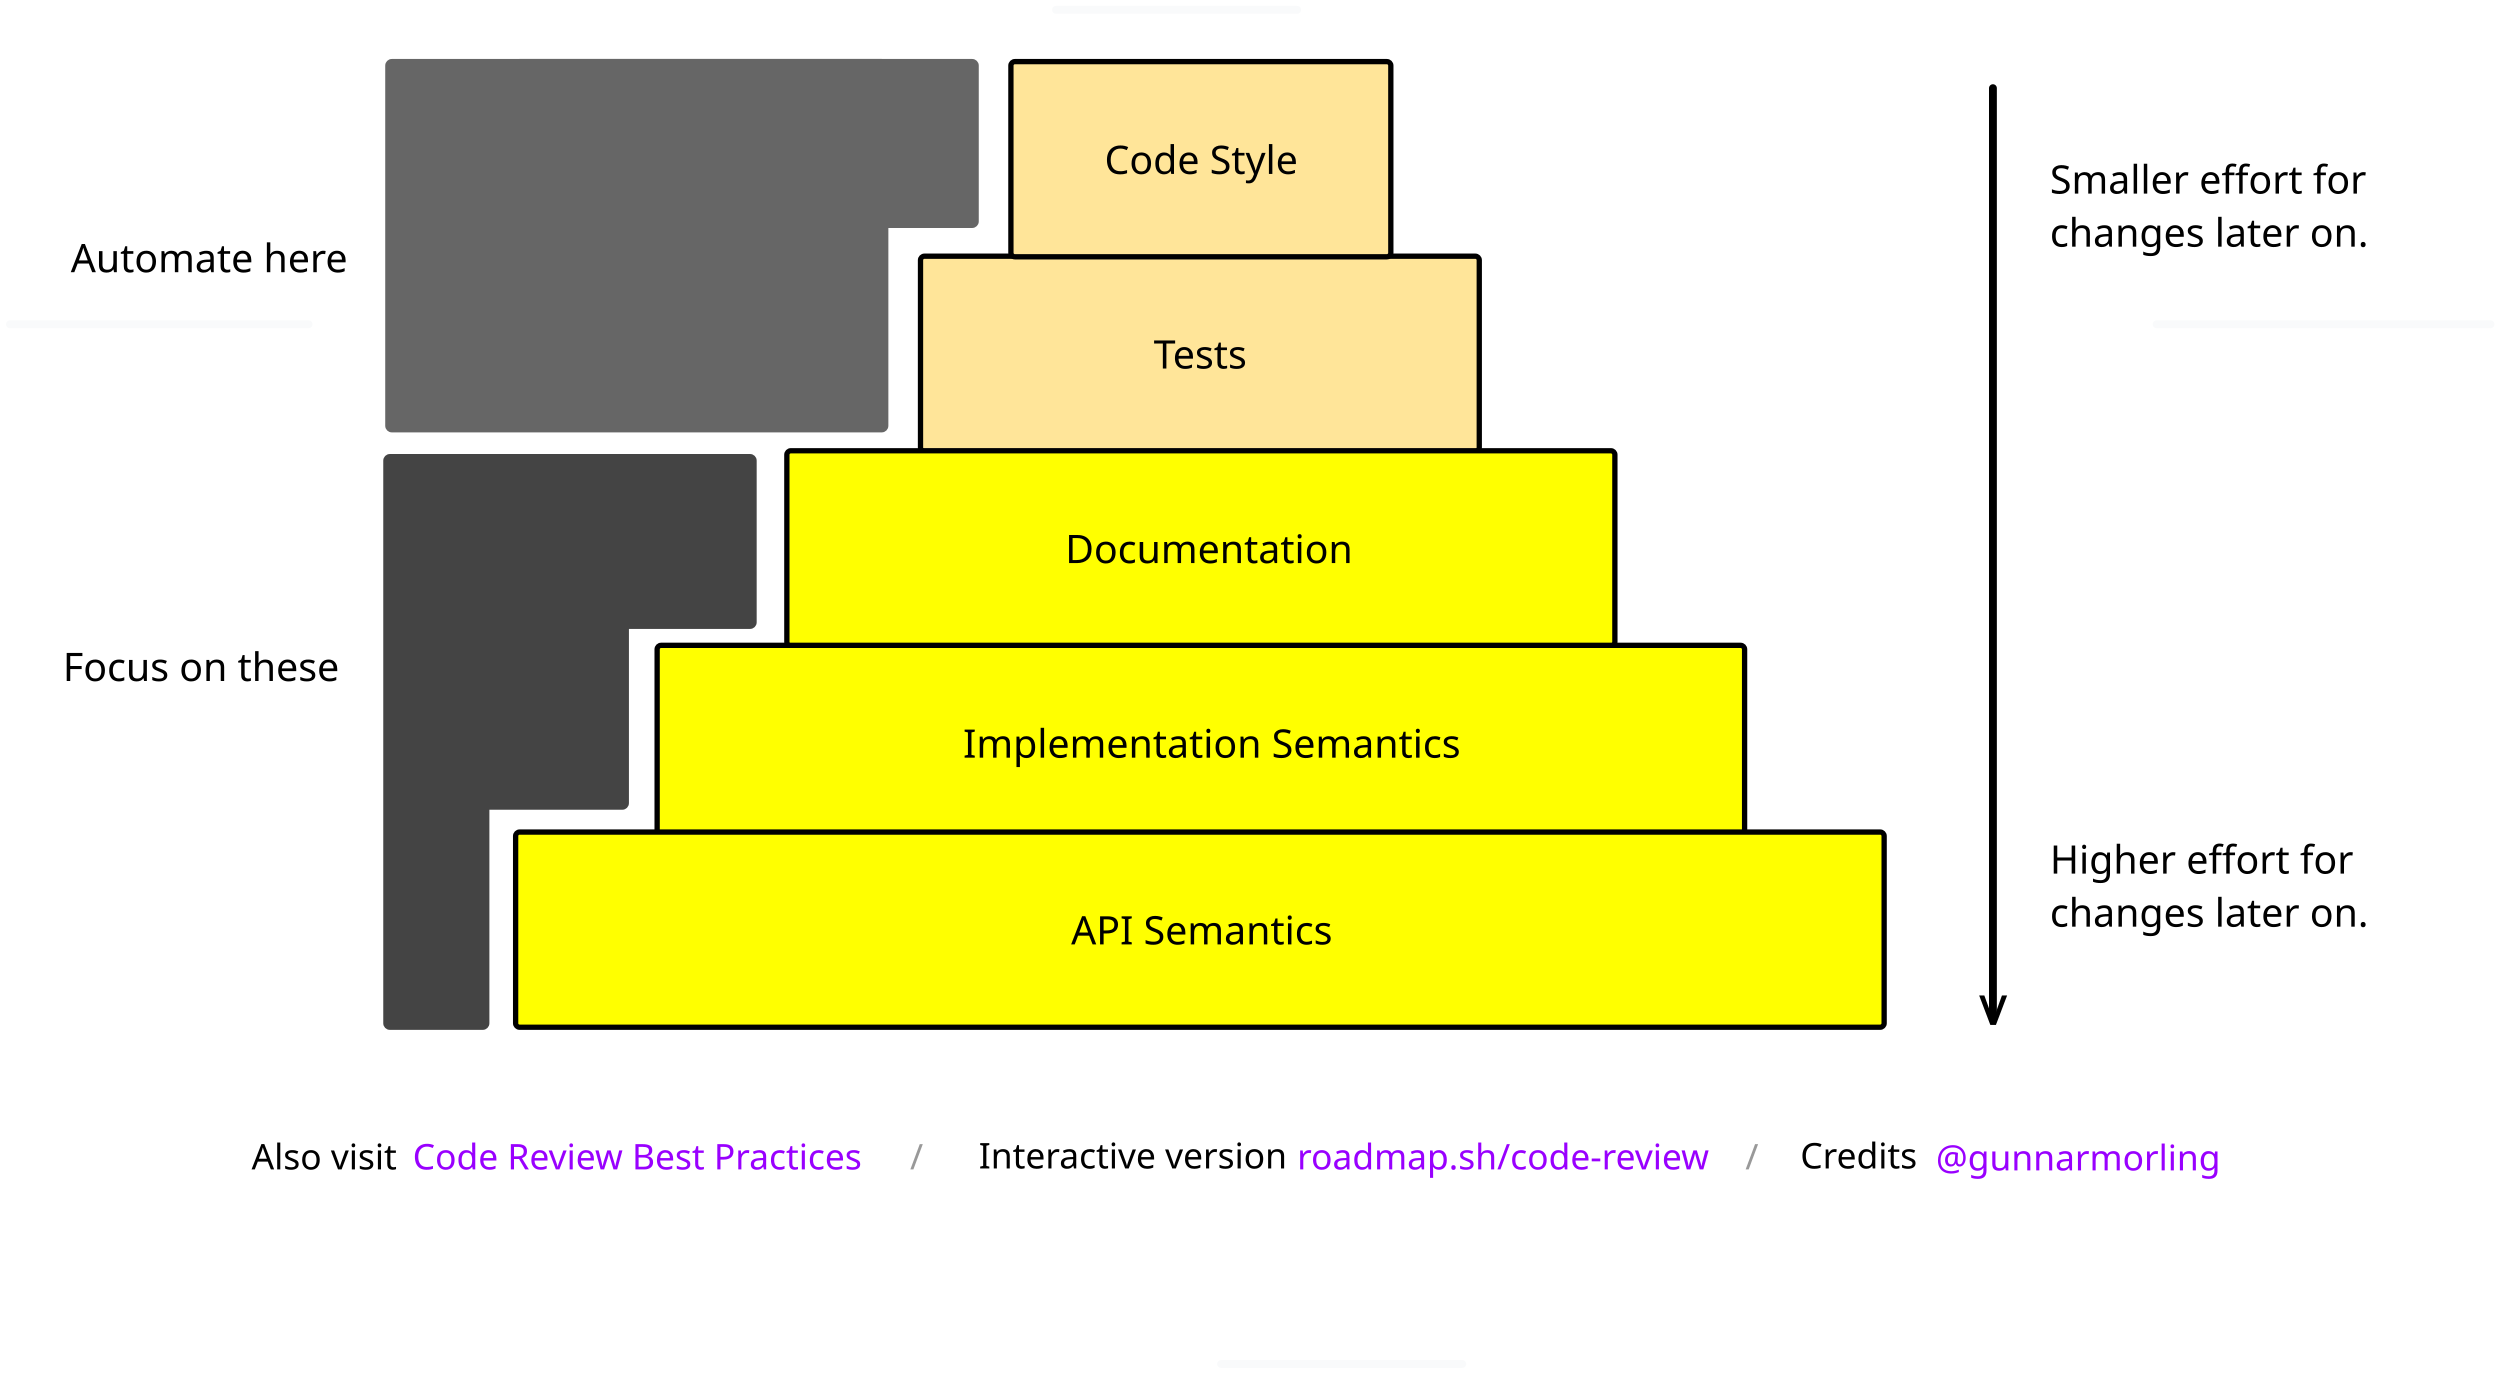
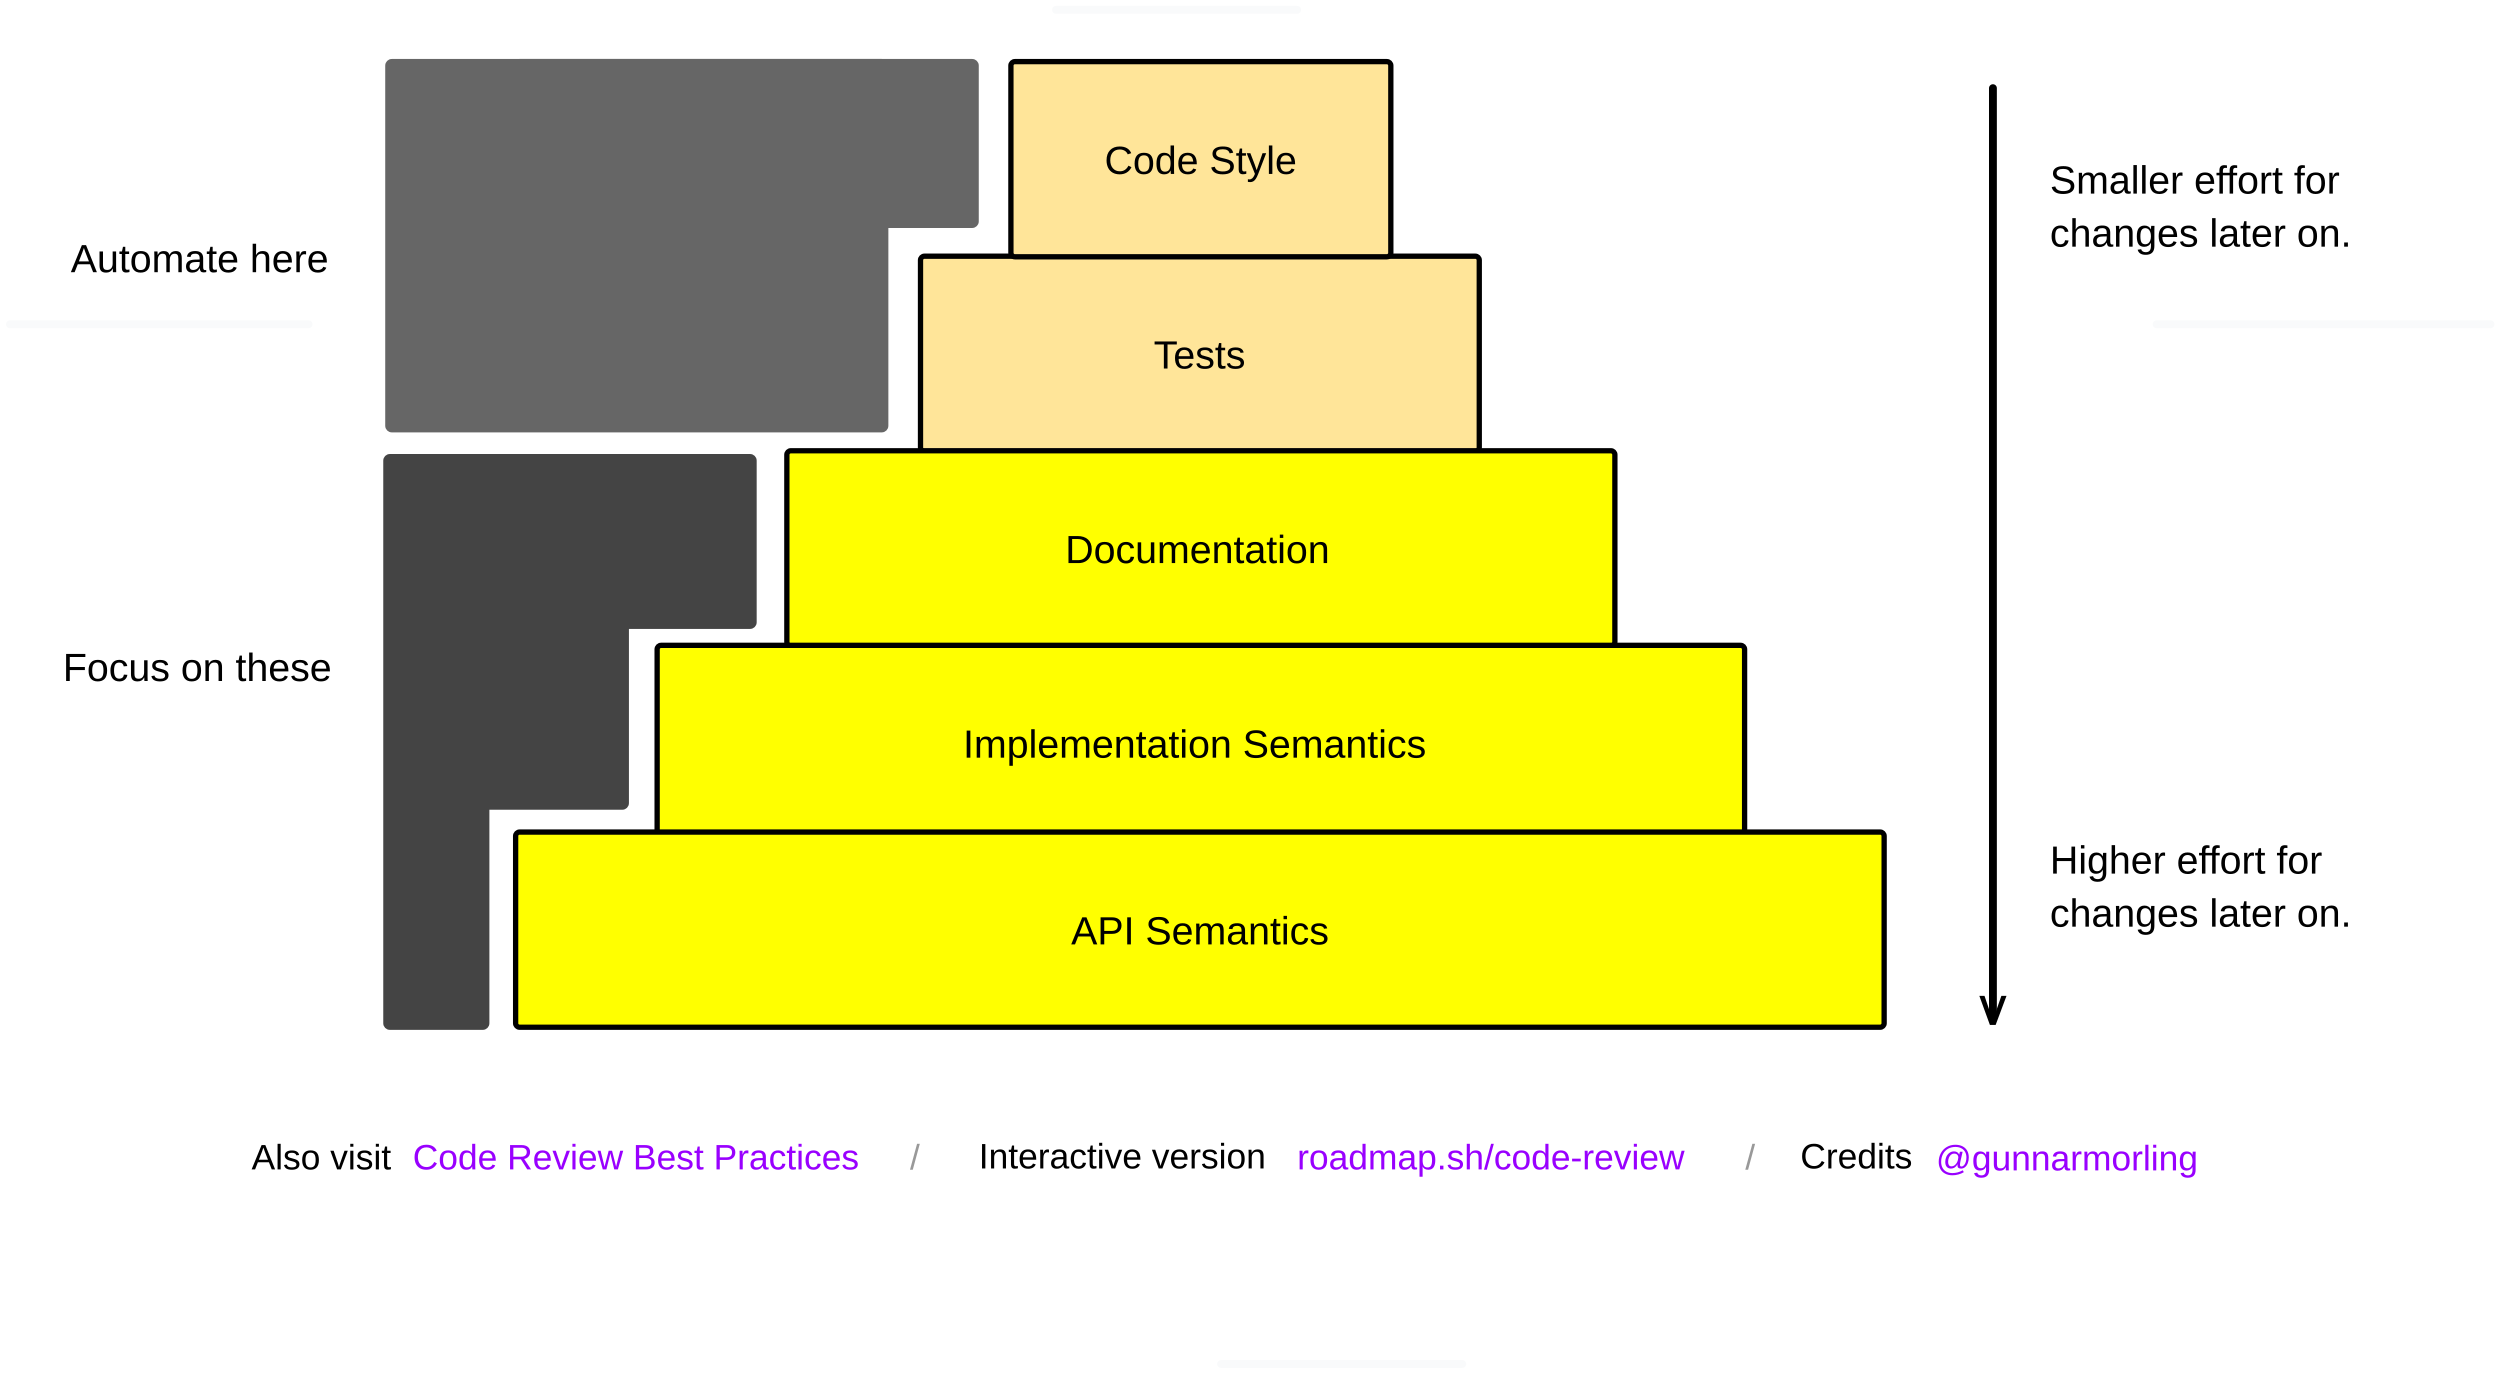
- <svg xmlns="http://www.w3.org/2000/svg" viewBox="791 754 1272 700" style="font-family: balsamiq">
+ <svg xmlns="http://www.w3.org/2000/svg" viewBox="791 754 1272 700" style="font-family: Arial">
  <text x="919" y="1349" fill="rgb(0,0,0)" font-style="normal" font-weight="normal" font-size="18px">
    <tspan>Also visit </tspan>
  </text>
  <g class="clickable-group" data-group-id="ext_link:roadmap.sh/best-practices/code-review">
    <text x="1001" y="1349" fill="rgb(153,0,255)" font-style="normal" font-weight="normal" font-size="18px">
      <tspan>Code Review Best Practices</tspan>
    </text>
  </g>
  <g class="clickable-group" data-group-id="101-tests">
    <rect x="1259.35" y="884.35" width="284.3" height="99.3" rx="2" fill="rgb(255,229,153)" fill-opacity="1" stroke="rgb(0,0,0)" stroke-width="2.7" />
    <text x="1378" y="941.5" fill="rgb(0,0,0)" font-style="normal" font-weight="normal" font-size="20px">
      <tspan>Tests</tspan>
    </text>
  </g>
  <g class="clickable-group" data-group-id="100-code-style">
    <rect x="1305.35" y="785.35" width="193.3" height="99.3" rx="2" fill="rgb(255,229,153)" fill-opacity="1" stroke="rgb(0,0,0)" stroke-width="2.7" />
    <text x="1353" y="842.5" fill="rgb(0,0,0)" font-style="normal" font-weight="normal" font-size="20px">
      <tspan>Code Style</tspan>
    </text>
  </g>
  <g class="clickable-group" data-group-id="102-documentation">
    <rect x="1191.35" y="983.35" width="421.3" height="99.3" rx="2" fill="rgb(255,255,0)" fill-opacity="1" stroke="rgb(0,0,0)" stroke-width="2.7" />
    <text x="1333" y="1040.5" fill="rgb(0,0,0)" font-style="normal" font-weight="normal" font-size="20px">
      <tspan>Documentation</tspan>
    </text>
  </g>
  <g class="clickable-group" data-group-id="103-implementation-semantics">
    <rect x="1125.35" y="1082.35" width="553.3" height="99.3" rx="2" fill="rgb(255,255,0)" fill-opacity="1" stroke="rgb(0,0,0)" stroke-width="2.7" />
    <text x="1281" y="1139.5" fill="rgb(0,0,0)" font-style="normal" font-weight="normal" font-size="20px">
      <tspan>Implementation Semantics</tspan>
    </text>
  </g>
  <g class="clickable-group" data-group-id="104-api-semantics">
    <rect x="1053.35" y="1177.35" width="696.3" height="99.3" rx="2" fill="rgb(255,255,0)" fill-opacity="1" stroke="rgb(0,0,0)" stroke-width="2.7" />
    <text x="1336" y="1234.5" fill="rgb(0,0,0)" font-style="normal" font-weight="normal" font-size="20px">
      <tspan>API Semantics</tspan>
    </text>
  </g>
  <text x="1834" y="852.5" fill="rgb(0,0,0)" font-style="normal" font-weight="normal" font-size="20px">
    <tspan>Smaller effort for</tspan>
  </text>
  <text x="1834" y="879.5" fill="rgb(0,0,0)" font-style="normal" font-weight="normal" font-size="20px">
    <tspan>changes later on.</tspan>
  </text>
  <text x="1834" y="1198.5" fill="rgb(0,0,0)" font-style="normal" font-weight="normal" font-size="20px">
    <tspan>Higher effort for</tspan>
  </text>
  <text x="1834" y="1225.5" fill="rgb(0,0,0)" font-style="normal" font-weight="normal" font-size="20px">
    <tspan>changes later on.</tspan>
  </text>
  <g>
    <text x="1798" y="1275.5" fill="rgb(0,0,0)" font-style="normal" font-weight="normal" font-size="28px">
      <tspan>v</tspan>
    </text>
    <path d="M1805 798.856Q1805 1035.342 1805 1271.827" fill="none" stroke="rgb(0,0,0)" stroke-width="4" stroke-linecap="round" stroke-linejoin="round" />
  </g>
  <g>
    <rect x="988.35" y="785.35" width="253.3" height="187.3" rx="2" fill="rgb(102,102,102)" fill-opacity="1" stroke="rgb(102,102,102)" stroke-width="2.7" />
    <rect x="1053.35" y="785.35" width="234.3" height="83.3" rx="2" fill="rgb(102,102,102)" fill-opacity="1" stroke="rgb(102,102,102)" stroke-width="2.7" />
  </g>
  <text x="827" y="892.5" fill="rgb(0,0,0)" font-style="normal" font-weight="normal" font-size="20px">
    <tspan>Automate here</tspan>
  </text>
  <g>
    <rect x="987.35" y="986.35" width="51.3" height="290.3" rx="2" fill="rgb(68,68,68)" fill-opacity="1" stroke="rgb(68,68,68)" stroke-width="2.7" />
    <rect x="1025.35" y="986.35" width="84.3" height="178.3" rx="2" fill="rgb(68,68,68)" fill-opacity="1" stroke="rgb(68,68,68)" stroke-width="2.7" />
    <rect x="1091.35" y="986.35" width="83.3" height="86.3" rx="2" fill="rgb(68,68,68)" fill-opacity="1" stroke="rgb(68,68,68)" stroke-width="2.7" />
  </g>
  <text x="823" y="1100.5" fill="rgb(0,0,0)" font-style="normal" font-weight="normal" font-size="20px">
    <tspan>Focus on these</tspan>
  </text>
  <g class="clickable-group" data-group-id="ext_link:roadmap.sh/code-review">
    <text x="1451" y="1349" fill="rgb(153,0,255)" font-style="normal" font-weight="normal" font-size="18px">
      <tspan>roadmap.sh/code-review</tspan>
    </text>
  </g>
  <text x="1254" y="1349" fill="rgb(153,153,153)" font-style="normal" font-weight="normal" font-size="18px">
    <tspan>/</tspan>
  </text>
  <text x="1707" y="1348.5" fill="rgb(0,0,0)" font-style="normal" font-weight="normal" font-size="18px">
    <tspan>Credits</tspan>
  </text>
  <g class="clickable-group" data-group-id="ext_link:www.morling.dev/blog/the-code-review-pyramid/">
    <text x="1776" y="1349.5" fill="rgb(153,0,255)" font-style="normal" font-weight="normal" font-size="18px">
      <tspan>@gunnarmorling</tspan>
    </text>
  </g>
  <path d="M948 919Q872.024 919 796.048 919" fill="none" stroke="rgb(249,250,251)" stroke-width="4" stroke-linecap="round" stroke-linejoin="round" />
  <text x="1679" y="1349" fill="rgb(153,153,153)" font-style="normal" font-weight="normal" font-size="18px">
    <tspan>/</tspan>
  </text>
  <text x="1289" y="1348.5" fill="rgb(0,0,0)" font-style="normal" font-weight="normal" font-size="18px">
    <tspan>Interactive version</tspan>
  </text>
  <path d="M1535 1448Q1473.646 1448 1412.292 1448" fill="none" stroke="rgb(249,250,251)" stroke-width="4" stroke-linecap="round" stroke-linejoin="round" />
  <path d="M2058.174 919Q1973.233 919 1888.292 919" fill="none" stroke="rgb(249,250,251)" stroke-width="4" stroke-linecap="round" stroke-linejoin="round" />
  <path d="M1451 759Q1389.646 759 1328.292 759" fill="none" stroke="rgb(249,250,251)" stroke-width="4" stroke-linecap="round" stroke-linejoin="round" />
</svg>
